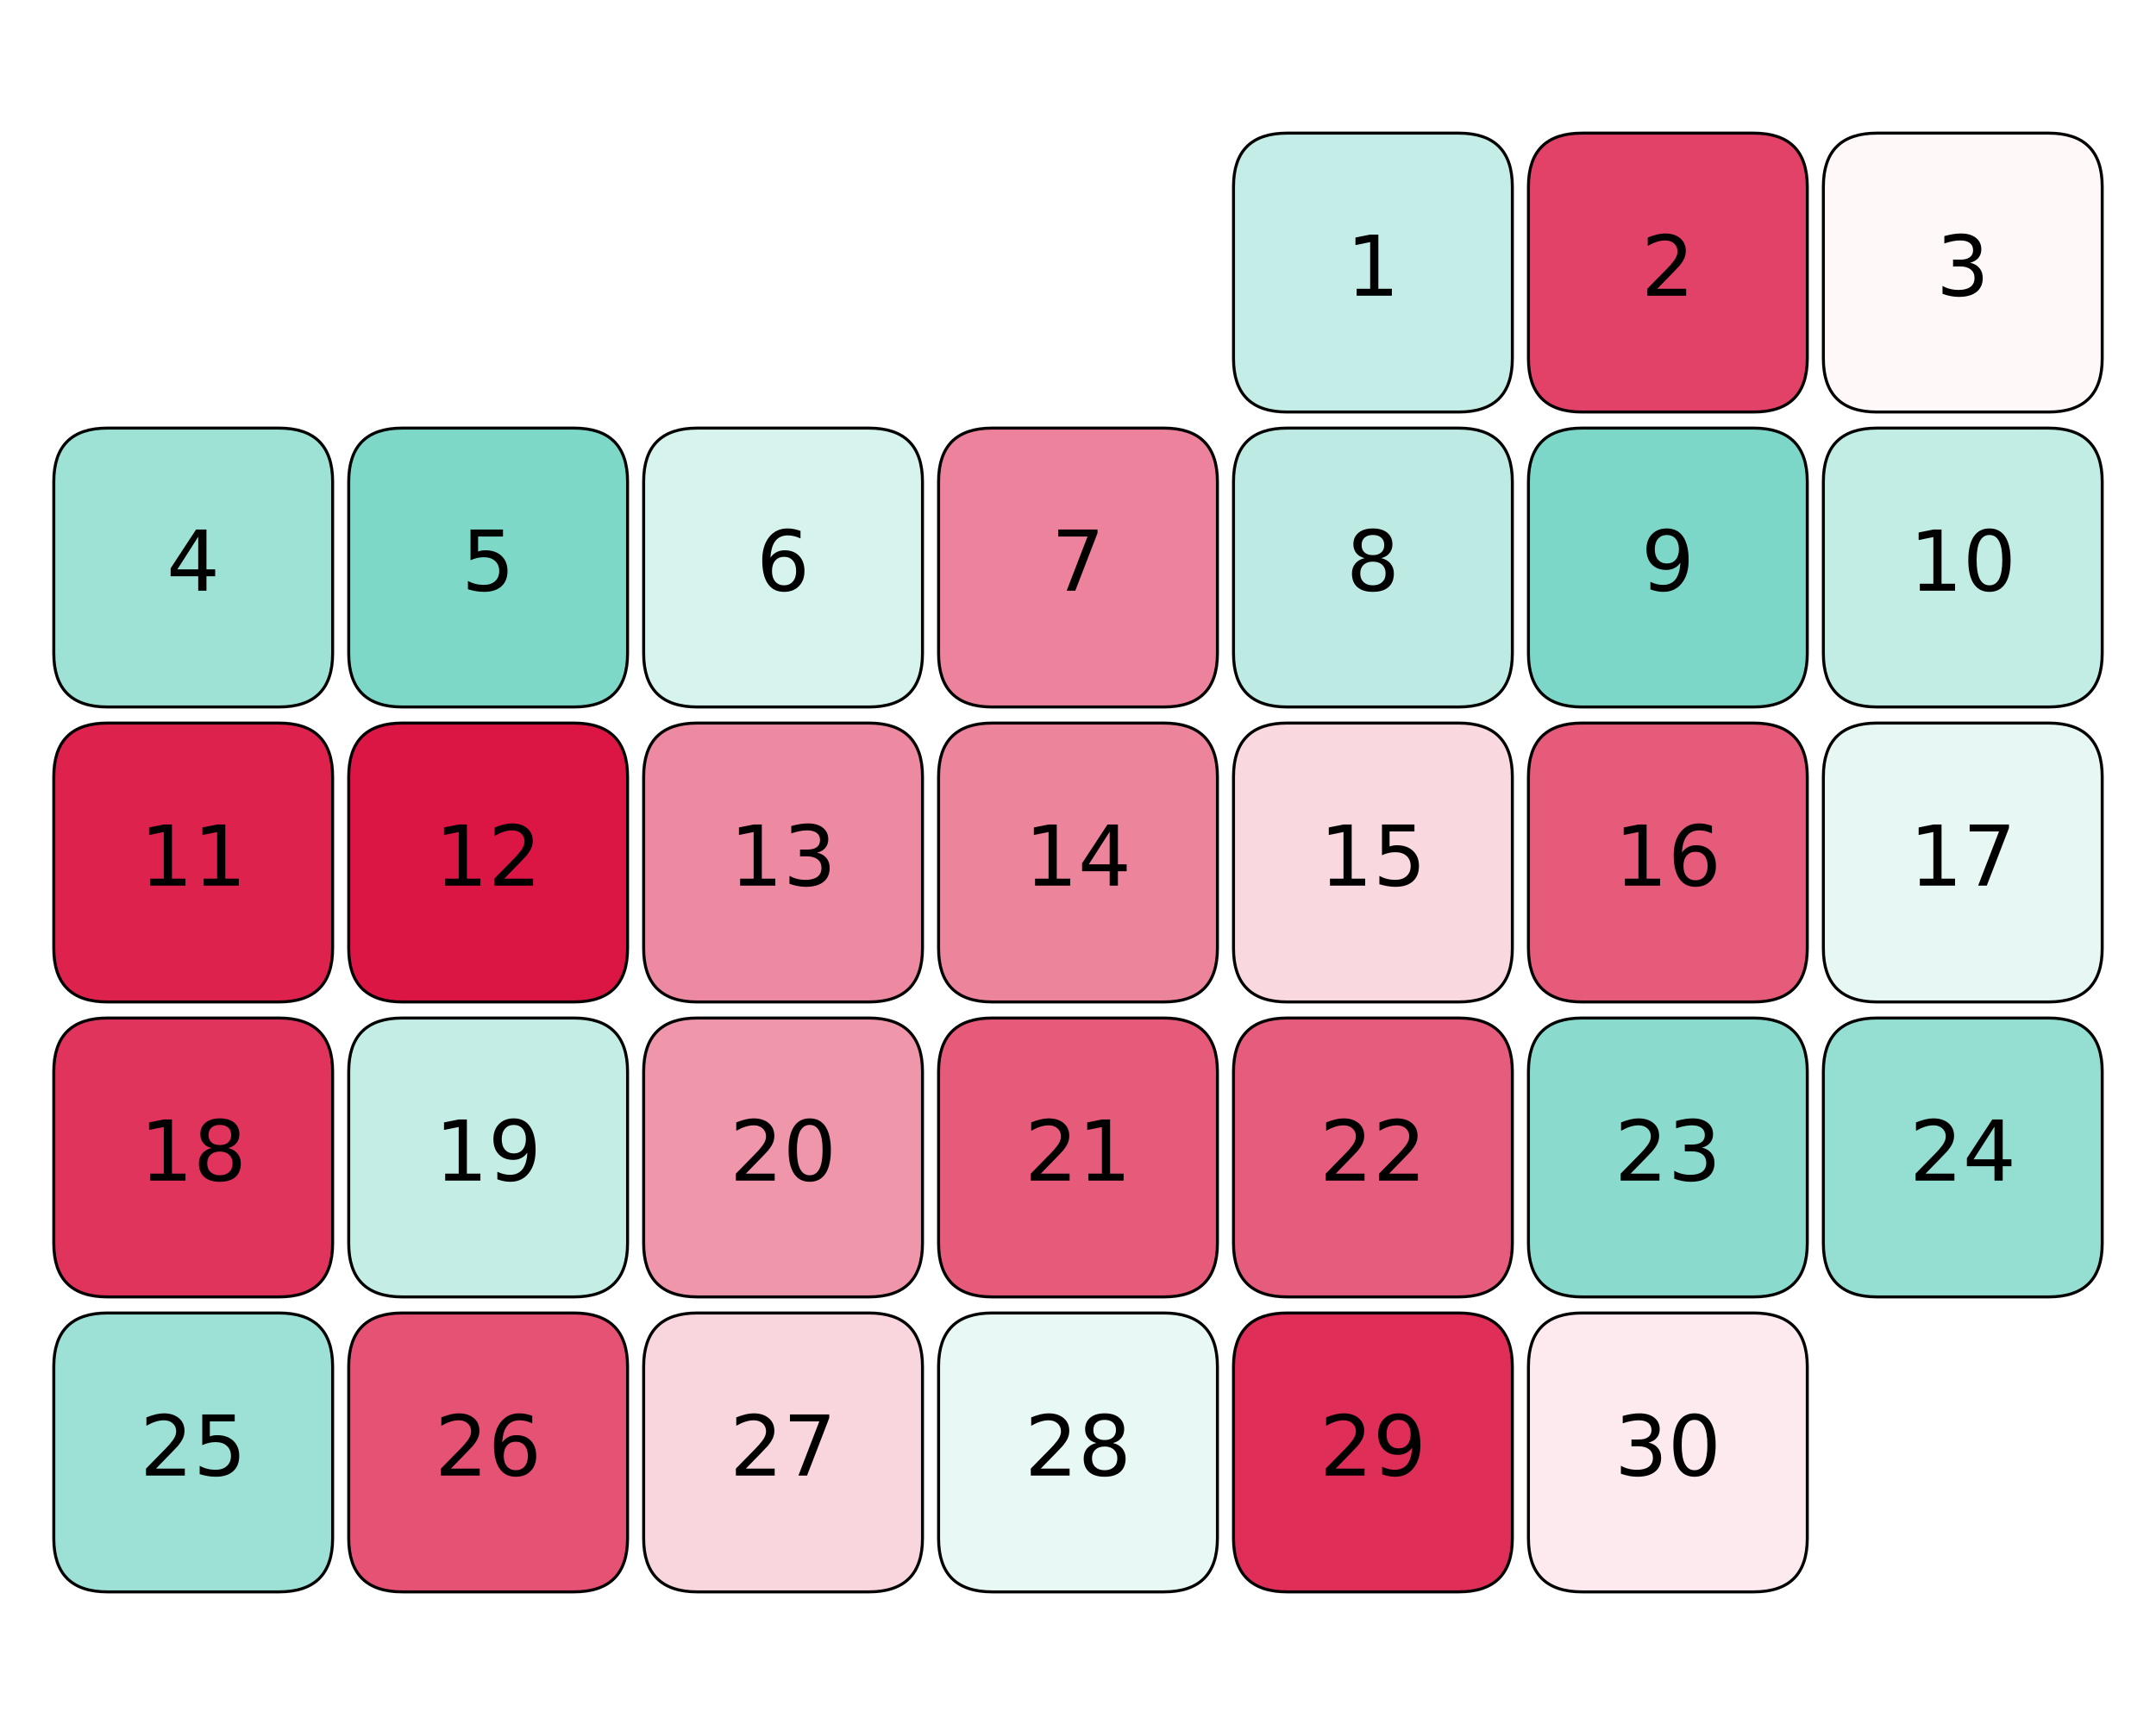
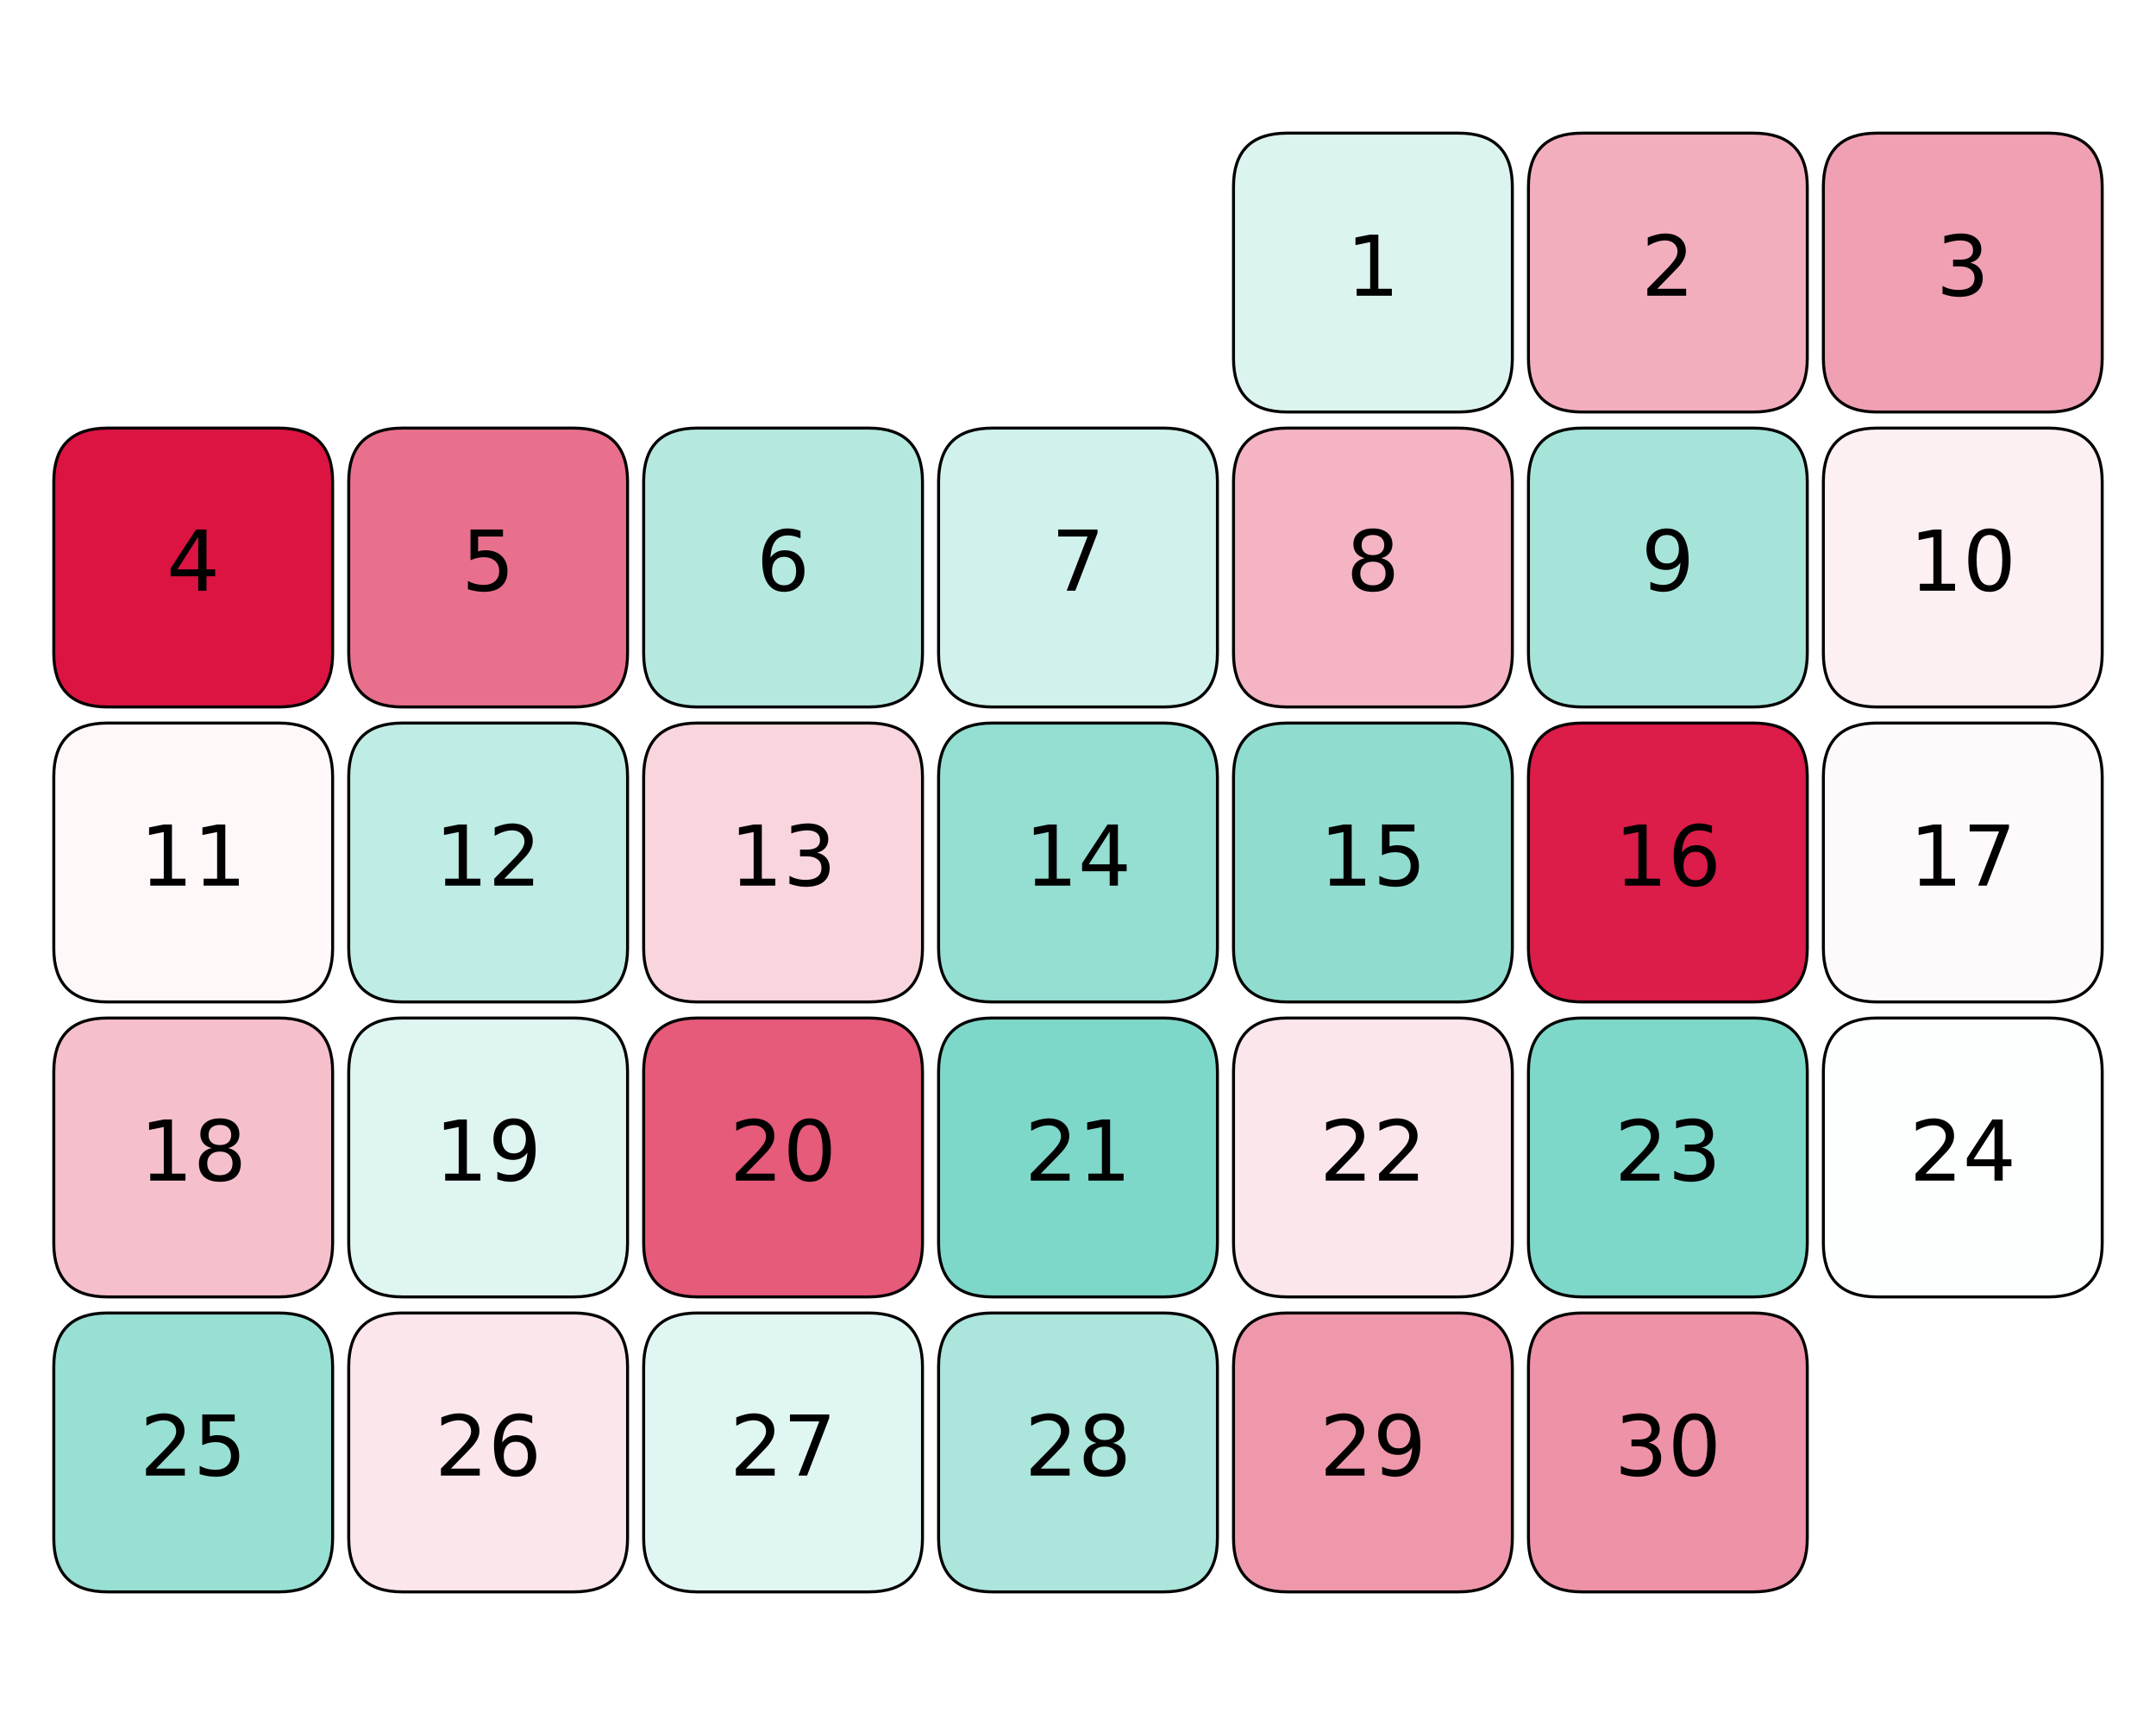
<svg xmlns="http://www.w3.org/2000/svg" xmlns:xlink="http://www.w3.org/1999/xlink" width="720pt" height="576pt" viewBox="0 0 720 576" version="1.1">
  <defs>
    <style type="text/css">*{stroke-linejoin: round; stroke-linecap: butt}</style>
  </defs>
  <g id="figure_1">
    <g id="patch_1">
      <path d="M 0 576  L 720 576  L 720 0  L 0 0  z " style="fill: #ffffff" />
    </g>
    <g id="axes_1">
      <g id="patch_2">
-         <path d="M 429.84 44.455  L 487.145 44.455  Q 505.052 44.455 505.052 62.363  L 505.052 119.668  Q 505.052 137.575 487.145 137.575  L 429.84 137.575  Q 411.932 137.575 411.932 119.668  L 411.932 62.363  Q 411.932 44.455 429.84 44.455  z " clip-path="url(#p3e0f141cba)" style="fill: #c5ede7; stroke: #000000; stroke-linejoin: miter" />
+         <path d="M 429.84 44.455  L 487.145 44.455  Q 505.052 44.455 505.052 62.363  L 505.052 119.668  Q 505.052 137.575 487.145 137.575  L 429.84 137.575  Q 411.932 137.575 411.932 119.668  L 411.932 62.363  Q 411.932 44.455 429.84 44.455  z " clip-path="url(#pbd757e10ae)" style="fill: #dcf4f0; stroke: #000000; stroke-linejoin: miter" />
      </g>
      <g id="patch_3">
-         <path d="M 528.332 44.455  L 585.637 44.455  Q 603.545 44.455 603.545 62.363  L 603.545 119.668  Q 603.545 137.575 585.637 137.575  L 528.332 137.575  Q 510.425 137.575 510.425 119.668  L 510.425 62.363  Q 510.425 44.455 528.332 44.455  z " clip-path="url(#p3e0f141cba)" style="fill: #e24267; stroke: #000000; stroke-linejoin: miter" />
+         <path d="M 528.332 44.455  L 585.637 44.455  Q 603.545 44.455 603.545 62.363  L 603.545 119.668  Q 603.545 137.575 585.637 137.575  L 528.332 137.575  Q 510.425 137.575 510.425 119.668  L 510.425 62.363  Q 510.425 44.455 528.332 44.455  z " clip-path="url(#pbd757e10ae)" style="fill: #f3aebe; stroke: #000000; stroke-linejoin: miter" />
      </g>
      <g id="patch_4">
-         <path d="M 626.825 44.455  L 684.129 44.455  Q 702.037 44.455 702.037 62.363  L 702.037 119.668  Q 702.037 137.575 684.129 137.575  L 626.825 137.575  Q 608.917 137.575 608.917 119.668  L 608.917 62.363  Q 608.917 44.455 626.825 44.455  z " clip-path="url(#p3e0f141cba)" style="fill: #fef8f9; stroke: #000000; stroke-linejoin: miter" />
+         <path d="M 626.825 44.455  L 684.129 44.455  Q 702.037 44.455 702.037 62.363  L 702.037 119.668  Q 702.037 137.575 684.129 137.575  L 626.825 137.575  Q 608.917 137.575 608.917 119.668  L 608.917 62.363  Q 608.917 44.455 626.825 44.455  z " clip-path="url(#pbd757e10ae)" style="fill: #f0a0b3; stroke: #000000; stroke-linejoin: miter" />
      </g>
      <g id="patch_5">
-         <path d="M 35.871 142.948  L 93.175 142.948  Q 111.083 142.948 111.083 160.855  L 111.083 218.16  Q 111.083 236.068 93.175 236.068  L 35.871 236.068  Q 17.963 236.068 17.963 218.16  L 17.963 160.855  Q 17.963 142.948 35.871 142.948  z " clip-path="url(#p3e0f141cba)" style="fill: #9ee2d6; stroke: #000000; stroke-linejoin: miter" />
+         <path d="M 35.871 142.948  L 93.175 142.948  Q 111.083 142.948 111.083 160.855  L 111.083 218.16  Q 111.083 236.068 93.175 236.068  L 35.871 236.068  Q 17.963 236.068 17.963 218.16  L 17.963 160.855  Q 17.963 142.948 35.871 142.948  z " clip-path="url(#pbd757e10ae)" style="fill: #db1442; stroke: #000000; stroke-linejoin: miter" />
      </g>
      <g id="patch_6">
-         <path d="M 134.363 142.948  L 191.668 142.948  Q 209.575 142.948 209.575 160.855  L 209.575 218.16  Q 209.575 236.068 191.668 236.068  L 134.363 236.068  Q 116.455 236.068 116.455 218.16  L 116.455 160.855  Q 116.455 142.948 134.363 142.948  z " clip-path="url(#p3e0f141cba)" style="fill: #7dd8c8; stroke: #000000; stroke-linejoin: miter" />
+         <path d="M 134.363 142.948  L 191.668 142.948  Q 209.575 142.948 209.575 160.855  L 209.575 218.16  Q 209.575 236.068 191.668 236.068  L 134.363 236.068  Q 116.455 236.068 116.455 218.16  L 116.455 160.855  Q 116.455 142.948 134.363 142.948  z " clip-path="url(#pbd757e10ae)" style="fill: #e9708c; stroke: #000000; stroke-linejoin: miter" />
      </g>
      <g id="patch_7">
-         <path d="M 232.855 142.948  L 290.16 142.948  Q 308.068 142.948 308.068 160.855  L 308.068 218.16  Q 308.068 236.068 290.16 236.068  L 232.855 236.068  Q 214.948 236.068 214.948 218.16  L 214.948 160.855  Q 214.948 142.948 232.855 142.948  z " clip-path="url(#p3e0f141cba)" style="fill: #d7f3ee; stroke: #000000; stroke-linejoin: miter" />
+         <path d="M 232.855 142.948  L 290.16 142.948  Q 308.068 142.948 308.068 160.855  L 308.068 218.16  Q 308.068 236.068 290.16 236.068  L 232.855 236.068  Q 214.948 236.068 214.948 218.16  L 214.948 160.855  Q 214.948 142.948 232.855 142.948  z " clip-path="url(#pbd757e10ae)" style="fill: #b5e9e0; stroke: #000000; stroke-linejoin: miter" />
      </g>
      <g id="patch_8">
-         <path d="M 331.348 142.948  L 388.652 142.948  Q 406.56 142.948 406.56 160.855  L 406.56 218.16  Q 406.56 236.068 388.652 236.068  L 331.348 236.068  Q 313.44 236.068 313.44 218.16  L 313.44 160.855  Q 313.44 142.948 331.348 142.948  z " clip-path="url(#p3e0f141cba)" style="fill: #ec829b; stroke: #000000; stroke-linejoin: miter" />
+         <path d="M 331.348 142.948  L 388.652 142.948  Q 406.56 142.948 406.56 160.855  L 406.56 218.16  Q 406.56 236.068 388.652 236.068  L 331.348 236.068  Q 313.44 236.068 313.44 218.16  L 313.44 160.855  Q 313.44 142.948 331.348 142.948  z " clip-path="url(#pbd757e10ae)" style="fill: #d1f1ec; stroke: #000000; stroke-linejoin: miter" />
      </g>
      <g id="patch_9">
-         <path d="M 429.84 142.948  L 487.145 142.948  Q 505.052 142.948 505.052 160.855  L 505.052 218.16  Q 505.052 236.068 487.145 236.068  L 429.84 236.068  Q 411.932 236.068 411.932 218.16  L 411.932 160.855  Q 411.932 142.948 429.84 142.948  z " clip-path="url(#p3e0f141cba)" style="fill: #bdebe3; stroke: #000000; stroke-linejoin: miter" />
+         <path d="M 429.84 142.948  L 487.145 142.948  Q 505.052 142.948 505.052 160.855  L 505.052 218.16  Q 505.052 236.068 487.145 236.068  L 429.84 236.068  Q 411.932 236.068 411.932 218.16  L 411.932 160.855  Q 411.932 142.948 429.84 142.948  z " clip-path="url(#pbd757e10ae)" style="fill: #f4b4c3; stroke: #000000; stroke-linejoin: miter" />
      </g>
      <g id="patch_10">
-         <path d="M 528.332 142.948  L 585.637 142.948  Q 603.545 142.948 603.545 160.855  L 603.545 218.16  Q 603.545 236.068 585.637 236.068  L 528.332 236.068  Q 510.425 236.068 510.425 218.16  L 510.425 160.855  Q 510.425 142.948 528.332 142.948  z " clip-path="url(#p3e0f141cba)" style="fill: #7cd7c8; stroke: #000000; stroke-linejoin: miter" />
+         <path d="M 528.332 142.948  L 585.637 142.948  Q 603.545 142.948 603.545 160.855  L 603.545 218.16  Q 603.545 236.068 585.637 236.068  L 528.332 236.068  Q 510.425 236.068 510.425 218.16  L 510.425 160.855  Q 510.425 142.948 528.332 142.948  z " clip-path="url(#pbd757e10ae)" style="fill: #a6e4d9; stroke: #000000; stroke-linejoin: miter" />
      </g>
      <g id="patch_11">
-         <path d="M 626.825 142.948  L 684.129 142.948  Q 702.037 142.948 702.037 160.855  L 702.037 218.16  Q 702.037 236.068 684.129 236.068  L 626.825 236.068  Q 608.917 236.068 608.917 218.16  L 608.917 160.855  Q 608.917 142.948 626.825 142.948  z " clip-path="url(#p3e0f141cba)" style="fill: #c2ede5; stroke: #000000; stroke-linejoin: miter" />
+         <path d="M 626.825 142.948  L 684.129 142.948  Q 702.037 142.948 702.037 160.855  L 702.037 218.16  Q 702.037 236.068 684.129 236.068  L 626.825 236.068  Q 608.917 236.068 608.917 218.16  L 608.917 160.855  Q 608.917 142.948 626.825 142.948  z " clip-path="url(#pbd757e10ae)" style="fill: #fdf0f3; stroke: #000000; stroke-linejoin: miter" />
      </g>
      <g id="patch_12">
-         <path d="M 35.871 241.44  L 93.175 241.44  Q 111.083 241.44 111.083 259.348  L 111.083 316.652  Q 111.083 334.56 93.175 334.56  L 35.871 334.56  Q 17.963 334.56 17.963 316.652  L 17.963 259.348  Q 17.963 241.44 35.871 241.44  z " clip-path="url(#p3e0f141cba)" style="fill: #dd224d; stroke: #000000; stroke-linejoin: miter" />
+         <path d="M 35.871 241.44  L 93.175 241.44  Q 111.083 241.44 111.083 259.348  L 111.083 316.652  Q 111.083 334.56 93.175 334.56  L 35.871 334.56  Q 17.963 334.56 17.963 316.652  L 17.963 259.348  Q 17.963 241.44 35.871 241.44  z " clip-path="url(#pbd757e10ae)" style="fill: #fef8f9; stroke: #000000; stroke-linejoin: miter" />
      </g>
      <g id="patch_13">
-         <path d="M 134.363 241.44  L 191.668 241.44  Q 209.575 241.44 209.575 259.348  L 209.575 316.652  Q 209.575 334.56 191.668 334.56  L 134.363 334.56  Q 116.455 334.56 116.455 316.652  L 116.455 259.348  Q 116.455 241.44 134.363 241.44  z " clip-path="url(#p3e0f141cba)" style="fill: #db1644; stroke: #000000; stroke-linejoin: miter" />
+         <path d="M 134.363 241.44  L 191.668 241.44  Q 209.575 241.44 209.575 259.348  L 209.575 316.652  Q 209.575 334.56 191.668 334.56  L 134.363 334.56  Q 116.455 334.56 116.455 316.652  L 116.455 259.348  Q 116.455 241.44 134.363 241.44  z " clip-path="url(#pbd757e10ae)" style="fill: #bfece4; stroke: #000000; stroke-linejoin: miter" />
      </g>
      <g id="patch_14">
-         <path d="M 232.855 241.44  L 290.16 241.44  Q 308.068 241.44 308.068 259.348  L 308.068 316.652  Q 308.068 334.56 290.16 334.56  L 232.855 334.56  Q 214.948 334.56 214.948 316.652  L 214.948 259.348  Q 214.948 241.44 232.855 241.44  z " clip-path="url(#p3e0f141cba)" style="fill: #ed8aa1; stroke: #000000; stroke-linejoin: miter" />
+         <path d="M 232.855 241.44  L 290.16 241.44  Q 308.068 241.44 308.068 259.348  L 308.068 316.652  Q 308.068 334.56 290.16 334.56  L 232.855 334.56  Q 214.948 334.56 214.948 316.652  L 214.948 259.348  Q 214.948 241.44 232.855 241.44  z " clip-path="url(#pbd757e10ae)" style="fill: #f9d6de; stroke: #000000; stroke-linejoin: miter" />
      </g>
      <g id="patch_15">
-         <path d="M 331.348 241.44  L 388.652 241.44  Q 406.56 241.44 406.56 259.348  L 406.56 316.652  Q 406.56 334.56 388.652 334.56  L 331.348 334.56  Q 313.44 334.56 313.44 316.652  L 313.44 259.348  Q 313.44 241.44 331.348 241.44  z " clip-path="url(#p3e0f141cba)" style="fill: #ec849c; stroke: #000000; stroke-linejoin: miter" />
+         <path d="M 331.348 241.44  L 388.652 241.44  Q 406.56 241.44 406.56 259.348  L 406.56 316.652  Q 406.56 334.56 388.652 334.56  L 331.348 334.56  Q 313.44 334.56 313.44 316.652  L 313.44 259.348  Q 313.44 241.44 331.348 241.44  z " clip-path="url(#pbd757e10ae)" style="fill: #94ded2; stroke: #000000; stroke-linejoin: miter" />
      </g>
      <g id="patch_16">
-         <path d="M 429.84 241.44  L 487.145 241.44  Q 505.052 241.44 505.052 259.348  L 505.052 316.652  Q 505.052 334.56 487.145 334.56  L 429.84 334.56  Q 411.932 334.56 411.932 316.652  L 411.932 259.348  Q 411.932 241.44 429.84 241.44  z " clip-path="url(#p3e0f141cba)" style="fill: #f9d8e0; stroke: #000000; stroke-linejoin: miter" />
+         <path d="M 429.84 241.44  L 487.145 241.44  Q 505.052 241.44 505.052 259.348  L 505.052 316.652  Q 505.052 334.56 487.145 334.56  L 429.84 334.56  Q 411.932 334.56 411.932 316.652  L 411.932 259.348  Q 411.932 241.44 429.84 241.44  z " clip-path="url(#pbd757e10ae)" style="fill: #90ddd0; stroke: #000000; stroke-linejoin: miter" />
      </g>
      <g id="patch_17">
-         <path d="M 528.332 241.44  L 585.637 241.44  Q 603.545 241.44 603.545 259.348  L 603.545 316.652  Q 603.545 334.56 585.637 334.56  L 528.332 334.56  Q 510.425 334.56 510.425 316.652  L 510.425 259.348  Q 510.425 241.44 528.332 241.44  z " clip-path="url(#p3e0f141cba)" style="fill: #e65a7a; stroke: #000000; stroke-linejoin: miter" />
+         <path d="M 528.332 241.44  L 585.637 241.44  Q 603.545 241.44 603.545 259.348  L 603.545 316.652  Q 603.545 334.56 585.637 334.56  L 528.332 334.56  Q 510.425 334.56 510.425 316.652  L 510.425 259.348  Q 510.425 241.44 528.332 241.44  z " clip-path="url(#pbd757e10ae)" style="fill: #dc1c49; stroke: #000000; stroke-linejoin: miter" />
      </g>
      <g id="patch_18">
-         <path d="M 626.825 241.44  L 684.129 241.44  Q 702.037 241.44 702.037 259.348  L 702.037 316.652  Q 702.037 334.56 684.129 334.56  L 626.825 334.56  Q 608.917 334.56 608.917 316.652  L 608.917 259.348  Q 608.917 241.44 626.825 241.44  z " clip-path="url(#p3e0f141cba)" style="fill: #e6f7f4; stroke: #000000; stroke-linejoin: miter" />
+         <path d="M 626.825 241.44  L 684.129 241.44  Q 702.037 241.44 702.037 259.348  L 702.037 316.652  Q 702.037 334.56 684.129 334.56  L 626.825 334.56  Q 608.917 334.56 608.917 316.652  L 608.917 259.348  Q 608.917 241.44 626.825 241.44  z " clip-path="url(#pbd757e10ae)" style="fill: #fefafb; stroke: #000000; stroke-linejoin: miter" />
      </g>
      <g id="patch_19">
-         <path d="M 35.871 339.932  L 93.175 339.932  Q 111.083 339.932 111.083 357.84  L 111.083 415.145  Q 111.083 433.052 93.175 433.052  L 35.871 433.052  Q 17.963 433.052 17.963 415.145  L 17.963 357.84  Q 17.963 339.932 35.871 339.932  z " clip-path="url(#p3e0f141cba)" style="fill: #e0345c; stroke: #000000; stroke-linejoin: miter" />
+         <path d="M 35.871 339.932  L 93.175 339.932  Q 111.083 339.932 111.083 357.84  L 111.083 415.145  Q 111.083 433.052 93.175 433.052  L 35.871 433.052  Q 17.963 433.052 17.963 415.145  L 17.963 357.84  Q 17.963 339.932 35.871 339.932  z " clip-path="url(#pbd757e10ae)" style="fill: #f5c0cc; stroke: #000000; stroke-linejoin: miter" />
      </g>
      <g id="patch_20">
-         <path d="M 134.363 339.932  L 191.668 339.932  Q 209.575 339.932 209.575 357.84  L 209.575 415.145  Q 209.575 433.052 191.668 433.052  L 134.363 433.052  Q 116.455 433.052 116.455 415.145  L 116.455 357.84  Q 116.455 339.932 134.363 339.932  z " clip-path="url(#p3e0f141cba)" style="fill: #c4ede6; stroke: #000000; stroke-linejoin: miter" />
+         <path d="M 134.363 339.932  L 191.668 339.932  Q 209.575 339.932 209.575 357.84  L 209.575 415.145  Q 209.575 433.052 191.668 433.052  L 134.363 433.052  Q 116.455 433.052 116.455 415.145  L 116.455 357.84  Q 116.455 339.932 134.363 339.932  z " clip-path="url(#pbd757e10ae)" style="fill: #dff5f1; stroke: #000000; stroke-linejoin: miter" />
      </g>
      <g id="patch_21">
-         <path d="M 232.855 339.932  L 290.16 339.932  Q 308.068 339.932 308.068 357.84  L 308.068 415.145  Q 308.068 433.052 290.16 433.052  L 232.855 433.052  Q 214.948 433.052 214.948 415.145  L 214.948 357.84  Q 214.948 339.932 232.855 339.932  z " clip-path="url(#p3e0f141cba)" style="fill: #ef96ab; stroke: #000000; stroke-linejoin: miter" />
+         <path d="M 232.855 339.932  L 290.16 339.932  Q 308.068 339.932 308.068 357.84  L 308.068 415.145  Q 308.068 433.052 290.16 433.052  L 232.855 433.052  Q 214.948 433.052 214.948 415.145  L 214.948 357.84  Q 214.948 339.932 232.855 339.932  z " clip-path="url(#pbd757e10ae)" style="fill: #e65a7a; stroke: #000000; stroke-linejoin: miter" />
      </g>
      <g id="patch_22">
-         <path d="M 331.348 339.932  L 388.652 339.932  Q 406.56 339.932 406.56 357.84  L 406.56 415.145  Q 406.56 433.052 388.652 433.052  L 331.348 433.052  Q 313.44 433.052 313.44 415.145  L 313.44 357.84  Q 313.44 339.932 331.348 339.932  z " clip-path="url(#p3e0f141cba)" style="fill: #e65a7a; stroke: #000000; stroke-linejoin: miter" />
+         <path d="M 331.348 339.932  L 388.652 339.932  Q 406.56 339.932 406.56 357.84  L 406.56 415.145  Q 406.56 433.052 388.652 433.052  L 331.348 433.052  Q 313.44 433.052 313.44 415.145  L 313.44 357.84  Q 313.44 339.932 331.348 339.932  z " clip-path="url(#pbd757e10ae)" style="fill: #7ed8c9; stroke: #000000; stroke-linejoin: miter" />
      </g>
      <g id="patch_23">
-         <path d="M 429.84 339.932  L 487.145 339.932  Q 505.052 339.932 505.052 357.84  L 505.052 415.145  Q 505.052 433.052 487.145 433.052  L 429.84 433.052  Q 411.932 433.052 411.932 415.145  L 411.932 357.84  Q 411.932 339.932 429.84 339.932  z " clip-path="url(#p3e0f141cba)" style="fill: #e65c7c; stroke: #000000; stroke-linejoin: miter" />
+         <path d="M 429.84 339.932  L 487.145 339.932  Q 505.052 339.932 505.052 357.84  L 505.052 415.145  Q 505.052 433.052 487.145 433.052  L 429.84 433.052  Q 411.932 433.052 411.932 415.145  L 411.932 357.84  Q 411.932 339.932 429.84 339.932  z " clip-path="url(#pbd757e10ae)" style="fill: #fbe6eb; stroke: #000000; stroke-linejoin: miter" />
      </g>
      <g id="patch_24">
-         <path d="M 528.332 339.932  L 585.637 339.932  Q 603.545 339.932 603.545 357.84  L 603.545 415.145  Q 603.545 433.052 585.637 433.052  L 528.332 433.052  Q 510.425 433.052 510.425 415.145  L 510.425 357.84  Q 510.425 339.932 528.332 339.932  z " clip-path="url(#p3e0f141cba)" style="fill: #8adbce; stroke: #000000; stroke-linejoin: miter" />
+         <path d="M 528.332 339.932  L 585.637 339.932  Q 603.545 339.932 603.545 357.84  L 603.545 415.145  Q 603.545 433.052 585.637 433.052  L 528.332 433.052  Q 510.425 433.052 510.425 415.145  L 510.425 357.84  Q 510.425 339.932 528.332 339.932  z " clip-path="url(#pbd757e10ae)" style="fill: #7ed8c9; stroke: #000000; stroke-linejoin: miter" />
      </g>
      <g id="patch_25">
-         <path d="M 626.825 339.932  L 684.129 339.932  Q 702.037 339.932 702.037 357.84  L 702.037 415.145  Q 702.037 433.052 684.129 433.052  L 626.825 433.052  Q 608.917 433.052 608.917 415.145  L 608.917 357.84  Q 608.917 339.932 626.825 339.932  z " clip-path="url(#p3e0f141cba)" style="fill: #95dfd2; stroke: #000000; stroke-linejoin: miter" />
+         <path d="M 626.825 339.932  L 684.129 339.932  Q 702.037 339.932 702.037 357.84  L 702.037 415.145  Q 702.037 433.052 684.129 433.052  L 626.825 433.052  Q 608.917 433.052 608.917 415.145  L 608.917 357.84  Q 608.917 339.932 626.825 339.932  z " clip-path="url(#pbd757e10ae)" style="fill: #fdfffe; stroke: #000000; stroke-linejoin: miter" />
      </g>
      <g id="patch_26">
-         <path d="M 35.871 438.425  L 93.175 438.425  Q 111.083 438.425 111.083 456.332  L 111.083 513.637  Q 111.083 531.545 93.175 531.545  L 35.871 531.545  Q 17.963 531.545 17.963 513.637  L 17.963 456.332  Q 17.963 438.425 35.871 438.425  z " clip-path="url(#p3e0f141cba)" style="fill: #9de1d6; stroke: #000000; stroke-linejoin: miter" />
+         <path d="M 35.871 438.425  L 93.175 438.425  Q 111.083 438.425 111.083 456.332  L 111.083 513.637  Q 111.083 531.545 93.175 531.545  L 35.871 531.545  Q 17.963 531.545 17.963 513.637  L 17.963 456.332  Q 17.963 438.425 35.871 438.425  z " clip-path="url(#pbd757e10ae)" style="fill: #98e0d3; stroke: #000000; stroke-linejoin: miter" />
      </g>
      <g id="patch_27">
-         <path d="M 134.363 438.425  L 191.668 438.425  Q 209.575 438.425 209.575 456.332  L 209.575 513.637  Q 209.575 531.545 191.668 531.545  L 134.363 531.545  Q 116.455 531.545 116.455 513.637  L 116.455 456.332  Q 116.455 438.425 134.363 438.425  z " clip-path="url(#p3e0f141cba)" style="fill: #e55274; stroke: #000000; stroke-linejoin: miter" />
+         <path d="M 134.363 438.425  L 191.668 438.425  Q 209.575 438.425 209.575 456.332  L 209.575 513.637  Q 209.575 531.545 191.668 531.545  L 134.363 531.545  Q 116.455 531.545 116.455 513.637  L 116.455 456.332  Q 116.455 438.425 134.363 438.425  z " clip-path="url(#pbd757e10ae)" style="fill: #fbe6eb; stroke: #000000; stroke-linejoin: miter" />
      </g>
      <g id="patch_28">
-         <path d="M 232.855 438.425  L 290.16 438.425  Q 308.068 438.425 308.068 456.332  L 308.068 513.637  Q 308.068 531.545 290.16 531.545  L 232.855 531.545  Q 214.948 531.545 214.948 513.637  L 214.948 456.332  Q 214.948 438.425 232.855 438.425  z " clip-path="url(#p3e0f141cba)" style="fill: #f9d6de; stroke: #000000; stroke-linejoin: miter" />
+         <path d="M 232.855 438.425  L 290.16 438.425  Q 308.068 438.425 308.068 456.332  L 308.068 513.637  Q 308.068 531.545 290.16 531.545  L 232.855 531.545  Q 214.948 531.545 214.948 513.637  L 214.948 456.332  Q 214.948 438.425 232.855 438.425  z " clip-path="url(#pbd757e10ae)" style="fill: #e0f6f2; stroke: #000000; stroke-linejoin: miter" />
      </g>
      <g id="patch_29">
-         <path d="M 331.348 438.425  L 388.652 438.425  Q 406.56 438.425 406.56 456.332  L 406.56 513.637  Q 406.56 531.545 388.652 531.545  L 331.348 531.545  Q 313.44 531.545 313.44 513.637  L 313.44 456.332  Q 313.44 438.425 331.348 438.425  z " clip-path="url(#p3e0f141cba)" style="fill: #e8f8f5; stroke: #000000; stroke-linejoin: miter" />
+         <path d="M 331.348 438.425  L 388.652 438.425  Q 406.56 438.425 406.56 456.332  L 406.56 513.637  Q 406.56 531.545 388.652 531.545  L 331.348 531.545  Q 313.44 531.545 313.44 513.637  L 313.44 456.332  Q 313.44 438.425 331.348 438.425  z " clip-path="url(#pbd757e10ae)" style="fill: #abe5db; stroke: #000000; stroke-linejoin: miter" />
      </g>
      <g id="patch_30">
-         <path d="M 429.84 438.425  L 487.145 438.425  Q 505.052 438.425 505.052 456.332  L 505.052 513.637  Q 505.052 531.545 487.145 531.545  L 429.84 531.545  Q 411.932 531.545 411.932 513.637  L 411.932 456.332  Q 411.932 438.425 429.84 438.425  z " clip-path="url(#p3e0f141cba)" style="fill: #df2e57; stroke: #000000; stroke-linejoin: miter" />
+         <path d="M 429.84 438.425  L 487.145 438.425  Q 505.052 438.425 505.052 456.332  L 505.052 513.637  Q 505.052 531.545 487.145 531.545  L 429.84 531.545  Q 411.932 531.545 411.932 513.637  L 411.932 456.332  Q 411.932 438.425 429.84 438.425  z " clip-path="url(#pbd757e10ae)" style="fill: #ef98ac; stroke: #000000; stroke-linejoin: miter" />
      </g>
      <g id="patch_31">
-         <path d="M 528.332 438.425  L 585.637 438.425  Q 603.545 438.425 603.545 456.332  L 603.545 513.637  Q 603.545 531.545 585.637 531.545  L 528.332 531.545  Q 510.425 531.545 510.425 513.637  L 510.425 456.332  Q 510.425 438.425 528.332 438.425  z " clip-path="url(#p3e0f141cba)" style="fill: #fceaee; stroke: #000000; stroke-linejoin: miter" />
+         <path d="M 528.332 438.425  L 585.637 438.425  Q 603.545 438.425 603.545 456.332  L 603.545 513.637  Q 603.545 531.545 585.637 531.545  L 528.332 531.545  Q 510.425 531.545 510.425 513.637  L 510.425 456.332  Q 510.425 438.425 528.332 438.425  z " clip-path="url(#pbd757e10ae)" style="fill: #ee92a7; stroke: #000000; stroke-linejoin: miter" />
      </g>
      <g id="text_1">
        <g transform="translate(449.5848 98.74164) scale(0.28 -0.28)">
          <defs>
            <path id="DejaVuSans-31" d="M 794 531  L 1825 531  L 1825 4091  L 703 3866  L 703 4441  L 1819 4666  L 2450 4666  L 2450 531  L 3481 531  L 3481 0  L 794 0  L 794 531  z " transform="scale(0.015625)" />
          </defs>
          <use xlink:href="#DejaVuSans-31" />
        </g>
      </g>
      <g id="text_2">
        <g transform="translate(548.0771 98.74164) scale(0.28 -0.28)">
          <defs>
            <path id="DejaVuSans-32" d="M 1228 531  L 3431 531  L 3431 0  L 469 0  L 469 531  Q 828 903 1448 1529  Q 2069 2156 2228 2338  Q 2531 2678 2651 2914  Q 2772 3150 2772 3378  Q 2772 3750 2511 3984  Q 2250 4219 1831 4219  Q 1534 4219 1204 4116  Q 875 4013 500 3803  L 500 4441  Q 881 4594 1212 4672  Q 1544 4750 1819 4750  Q 2544 4750 2975 4387  Q 3406 4025 3406 3419  Q 3406 3131 3298 2873  Q 3191 2616 2906 2266  Q 2828 2175 2409 1742  Q 1991 1309 1228 531  z " transform="scale(0.015625)" />
          </defs>
          <use xlink:href="#DejaVuSans-32" />
        </g>
      </g>
      <g id="text_3">
        <g transform="translate(646.5694 98.74164) scale(0.28 -0.28)">
          <defs>
            <path id="DejaVuSans-33" d="M 2597 2516  Q 3050 2419 3304 2112  Q 3559 1806 3559 1356  Q 3559 666 3084 287  Q 2609 -91 1734 -91  Q 1441 -91 1130 -33  Q 819 25 488 141  L 488 750  Q 750 597 1062 519  Q 1375 441 1716 441  Q 2309 441 2620 675  Q 2931 909 2931 1356  Q 2931 1769 2642 2001  Q 2353 2234 1838 2234  L 1294 2234  L 1294 2753  L 1863 2753  Q 2328 2753 2575 2939  Q 2822 3125 2822 3475  Q 2822 3834 2567 4026  Q 2313 4219 1838 4219  Q 1578 4219 1281 4162  Q 984 4106 628 3988  L 628 4550  Q 988 4650 1302 4700  Q 1616 4750 1894 4750  Q 2613 4750 3031 4423  Q 3450 4097 3450 3541  Q 3450 3153 3228 2886  Q 3006 2619 2597 2516  z " transform="scale(0.015625)" />
          </defs>
          <use xlink:href="#DejaVuSans-33" />
        </g>
      </g>
      <g id="text_4">
        <g transform="translate(55.61558 197.2339) scale(0.28 -0.28)">
          <defs>
            <path id="DejaVuSans-34" d="M 2419 4116  L 825 1625  L 2419 1625  L 2419 4116  z M 2253 4666  L 3047 4666  L 3047 1625  L 3713 1625  L 3713 1100  L 3047 1100  L 3047 0  L 2419 0  L 2419 1100  L 313 1100  L 313 1709  L 2253 4666  z " transform="scale(0.015625)" />
          </defs>
          <use xlink:href="#DejaVuSans-34" />
        </g>
      </g>
      <g id="text_5">
        <g transform="translate(154.1079 197.2339) scale(0.28 -0.28)">
          <defs>
            <path id="DejaVuSans-35" d="M 691 4666  L 3169 4666  L 3169 4134  L 1269 4134  L 1269 2991  Q 1406 3038 1543 3061  Q 1681 3084 1819 3084  Q 2600 3084 3056 2656  Q 3513 2228 3513 1497  Q 3513 744 3044 326  Q 2575 -91 1722 -91  Q 1428 -91 1123 -41  Q 819 9 494 109  L 494 744  Q 775 591 1075 516  Q 1375 441 1709 441  Q 2250 441 2565 725  Q 2881 1009 2881 1497  Q 2881 1984 2565 2268  Q 2250 2553 1709 2553  Q 1456 2553 1204 2497  Q 953 2441 691 2322  L 691 4666  z " transform="scale(0.015625)" />
          </defs>
          <use xlink:href="#DejaVuSans-35" />
        </g>
      </g>
      <g id="text_6">
        <g transform="translate(252.6002 197.2339) scale(0.28 -0.28)">
          <defs>
            <path id="DejaVuSans-36" d="M 2113 2584  Q 1688 2584 1439 2293  Q 1191 2003 1191 1497  Q 1191 994 1439 701  Q 1688 409 2113 409  Q 2538 409 2786 701  Q 3034 994 3034 1497  Q 3034 2003 2786 2293  Q 2538 2584 2113 2584  z M 3366 4563  L 3366 3988  Q 3128 4100 2886 4159  Q 2644 4219 2406 4219  Q 1781 4219 1451 3797  Q 1122 3375 1075 2522  Q 1259 2794 1537 2939  Q 1816 3084 2150 3084  Q 2853 3084 3261 2657  Q 3669 2231 3669 1497  Q 3669 778 3244 343  Q 2819 -91 2113 -91  Q 1303 -91 875 529  Q 447 1150 447 2328  Q 447 3434 972 4092  Q 1497 4750 2381 4750  Q 2619 4750 2861 4703  Q 3103 4656 3366 4563  z " transform="scale(0.015625)" />
          </defs>
          <use xlink:href="#DejaVuSans-36" />
        </g>
      </g>
      <g id="text_7">
        <g transform="translate(351.0925 197.2339) scale(0.28 -0.28)">
          <defs>
            <path id="DejaVuSans-37" d="M 525 4666  L 3525 4666  L 3525 4397  L 1831 0  L 1172 0  L 2766 4134  L 525 4134  L 525 4666  z " transform="scale(0.015625)" />
          </defs>
          <use xlink:href="#DejaVuSans-37" />
        </g>
      </g>
      <g id="text_8">
        <g transform="translate(449.5848 197.2339) scale(0.28 -0.28)">
          <defs>
            <path id="DejaVuSans-38" d="M 2034 2216  Q 1584 2216 1326 1975  Q 1069 1734 1069 1313  Q 1069 891 1326 650  Q 1584 409 2034 409  Q 2484 409 2743 651  Q 3003 894 3003 1313  Q 3003 1734 2745 1975  Q 2488 2216 2034 2216  z M 1403 2484  Q 997 2584 770 2862  Q 544 3141 544 3541  Q 544 4100 942 4425  Q 1341 4750 2034 4750  Q 2731 4750 3128 4425  Q 3525 4100 3525 3541  Q 3525 3141 3298 2862  Q 3072 2584 2669 2484  Q 3125 2378 3379 2068  Q 3634 1759 3634 1313  Q 3634 634 3220 271  Q 2806 -91 2034 -91  Q 1263 -91 848 271  Q 434 634 434 1313  Q 434 1759 690 2068  Q 947 2378 1403 2484  z M 1172 3481  Q 1172 3119 1398 2916  Q 1625 2713 2034 2713  Q 2441 2713 2670 2916  Q 2900 3119 2900 3481  Q 2900 3844 2670 4047  Q 2441 4250 2034 4250  Q 1625 4250 1398 4047  Q 1172 3844 1172 3481  z " transform="scale(0.015625)" />
          </defs>
          <use xlink:href="#DejaVuSans-38" />
        </g>
      </g>
      <g id="text_9">
        <g transform="translate(548.0771 197.2339) scale(0.28 -0.28)">
          <defs>
            <path id="DejaVuSans-39" d="M 703 97  L 703 672  Q 941 559 1184 500  Q 1428 441 1663 441  Q 2288 441 2617 861  Q 2947 1281 2994 2138  Q 2813 1869 2534 1725  Q 2256 1581 1919 1581  Q 1219 1581 811 2004  Q 403 2428 403 3163  Q 403 3881 828 4315  Q 1253 4750 1959 4750  Q 2769 4750 3195 4129  Q 3622 3509 3622 2328  Q 3622 1225 3098 567  Q 2575 -91 1691 -91  Q 1453 -91 1209 -44  Q 966 3 703 97  z M 1959 2075  Q 2384 2075 2632 2365  Q 2881 2656 2881 3163  Q 2881 3666 2632 3958  Q 2384 4250 1959 4250  Q 1534 4250 1286 3958  Q 1038 3666 1038 3163  Q 1038 2656 1286 2365  Q 1534 2075 1959 2075  z " transform="scale(0.015625)" />
          </defs>
          <use xlink:href="#DejaVuSans-39" />
        </g>
      </g>
      <g id="text_10">
        <g transform="translate(637.6619 197.2339) scale(0.28 -0.28)">
          <defs>
            <path id="DejaVuSans-30" d="M 2034 4250  Q 1547 4250 1301 3770  Q 1056 3291 1056 2328  Q 1056 1369 1301 889  Q 1547 409 2034 409  Q 2525 409 2770 889  Q 3016 1369 3016 2328  Q 3016 3291 2770 3770  Q 2525 4250 2034 4250  z M 2034 4750  Q 2819 4750 3233 4129  Q 3647 3509 3647 2328  Q 3647 1150 3233 529  Q 2819 -91 2034 -91  Q 1250 -91 836 529  Q 422 1150 422 2328  Q 422 3509 836 4129  Q 1250 4750 2034 4750  z " transform="scale(0.015625)" />
          </defs>
          <use xlink:href="#DejaVuSans-31" />
          <use xlink:href="#DejaVuSans-30" x="63.623" />
        </g>
      </g>
      <g id="text_11">
        <g transform="translate(46.70808 295.7262) scale(0.28 -0.28)">
          <use xlink:href="#DejaVuSans-31" />
          <use xlink:href="#DejaVuSans-31" x="63.623" />
        </g>
      </g>
      <g id="text_12">
        <g transform="translate(145.2004 295.7262) scale(0.28 -0.28)">
          <use xlink:href="#DejaVuSans-31" />
          <use xlink:href="#DejaVuSans-32" x="63.623" />
        </g>
      </g>
      <g id="text_13">
        <g transform="translate(243.6927 295.7262) scale(0.28 -0.28)">
          <use xlink:href="#DejaVuSans-31" />
          <use xlink:href="#DejaVuSans-33" x="63.623" />
        </g>
      </g>
      <g id="text_14">
        <g transform="translate(342.185 295.7262) scale(0.28 -0.28)">
          <use xlink:href="#DejaVuSans-31" />
          <use xlink:href="#DejaVuSans-34" x="63.623" />
        </g>
      </g>
      <g id="text_15">
        <g transform="translate(440.6773 295.7262) scale(0.28 -0.28)">
          <use xlink:href="#DejaVuSans-31" />
          <use xlink:href="#DejaVuSans-35" x="63.623" />
        </g>
      </g>
      <g id="text_16">
        <g transform="translate(539.1696 295.7262) scale(0.28 -0.28)">
          <use xlink:href="#DejaVuSans-31" />
          <use xlink:href="#DejaVuSans-36" x="63.623" />
        </g>
      </g>
      <g id="text_17">
        <g transform="translate(637.6619 295.7262) scale(0.28 -0.28)">
          <use xlink:href="#DejaVuSans-31" />
          <use xlink:href="#DejaVuSans-37" x="63.623" />
        </g>
      </g>
      <g id="text_18">
        <g transform="translate(46.70808 394.2186) scale(0.28 -0.28)">
          <use xlink:href="#DejaVuSans-31" />
          <use xlink:href="#DejaVuSans-38" x="63.623" />
        </g>
      </g>
      <g id="text_19">
        <g transform="translate(145.2004 394.2186) scale(0.28 -0.28)">
          <use xlink:href="#DejaVuSans-31" />
          <use xlink:href="#DejaVuSans-39" x="63.623" />
        </g>
      </g>
      <g id="text_20">
        <g transform="translate(243.6927 394.2186) scale(0.28 -0.28)">
          <use xlink:href="#DejaVuSans-32" />
          <use xlink:href="#DejaVuSans-30" x="63.623" />
        </g>
      </g>
      <g id="text_21">
        <g transform="translate(342.185 394.2186) scale(0.28 -0.28)">
          <use xlink:href="#DejaVuSans-32" />
          <use xlink:href="#DejaVuSans-31" x="63.623" />
        </g>
      </g>
      <g id="text_22">
        <g transform="translate(440.6773 394.2186) scale(0.28 -0.28)">
          <use xlink:href="#DejaVuSans-32" />
          <use xlink:href="#DejaVuSans-32" x="63.623" />
        </g>
      </g>
      <g id="text_23">
        <g transform="translate(539.1696 394.2186) scale(0.28 -0.28)">
          <use xlink:href="#DejaVuSans-32" />
          <use xlink:href="#DejaVuSans-33" x="63.623" />
        </g>
      </g>
      <g id="text_24">
        <g transform="translate(637.6619 394.2186) scale(0.28 -0.28)">
          <use xlink:href="#DejaVuSans-32" />
          <use xlink:href="#DejaVuSans-34" x="63.623" />
        </g>
      </g>
      <g id="text_25">
        <g transform="translate(46.70808 492.7109) scale(0.28 -0.28)">
          <use xlink:href="#DejaVuSans-32" />
          <use xlink:href="#DejaVuSans-35" x="63.623" />
        </g>
      </g>
      <g id="text_26">
        <g transform="translate(145.2004 492.7109) scale(0.28 -0.28)">
          <use xlink:href="#DejaVuSans-32" />
          <use xlink:href="#DejaVuSans-36" x="63.623" />
        </g>
      </g>
      <g id="text_27">
        <g transform="translate(243.6927 492.7109) scale(0.28 -0.28)">
          <use xlink:href="#DejaVuSans-32" />
          <use xlink:href="#DejaVuSans-37" x="63.623" />
        </g>
      </g>
      <g id="text_28">
        <g transform="translate(342.185 492.7109) scale(0.28 -0.28)">
          <use xlink:href="#DejaVuSans-32" />
          <use xlink:href="#DejaVuSans-38" x="63.623" />
        </g>
      </g>
      <g id="text_29">
        <g transform="translate(440.6773 492.7109) scale(0.28 -0.28)">
          <use xlink:href="#DejaVuSans-32" />
          <use xlink:href="#DejaVuSans-39" x="63.623" />
        </g>
      </g>
      <g id="text_30">
        <g transform="translate(539.1696 492.7109) scale(0.28 -0.28)">
          <use xlink:href="#DejaVuSans-33" />
          <use xlink:href="#DejaVuSans-30" x="63.623" />
        </g>
      </g>
    </g>
  </g>
  <defs>
-     <clipPath id="p3e0f141cba">
+     <clipPath id="pbd757e10ae">
      <rect x="10.8" y="37.292" width="698.4" height="501.415" />
    </clipPath>
  </defs>
</svg>
